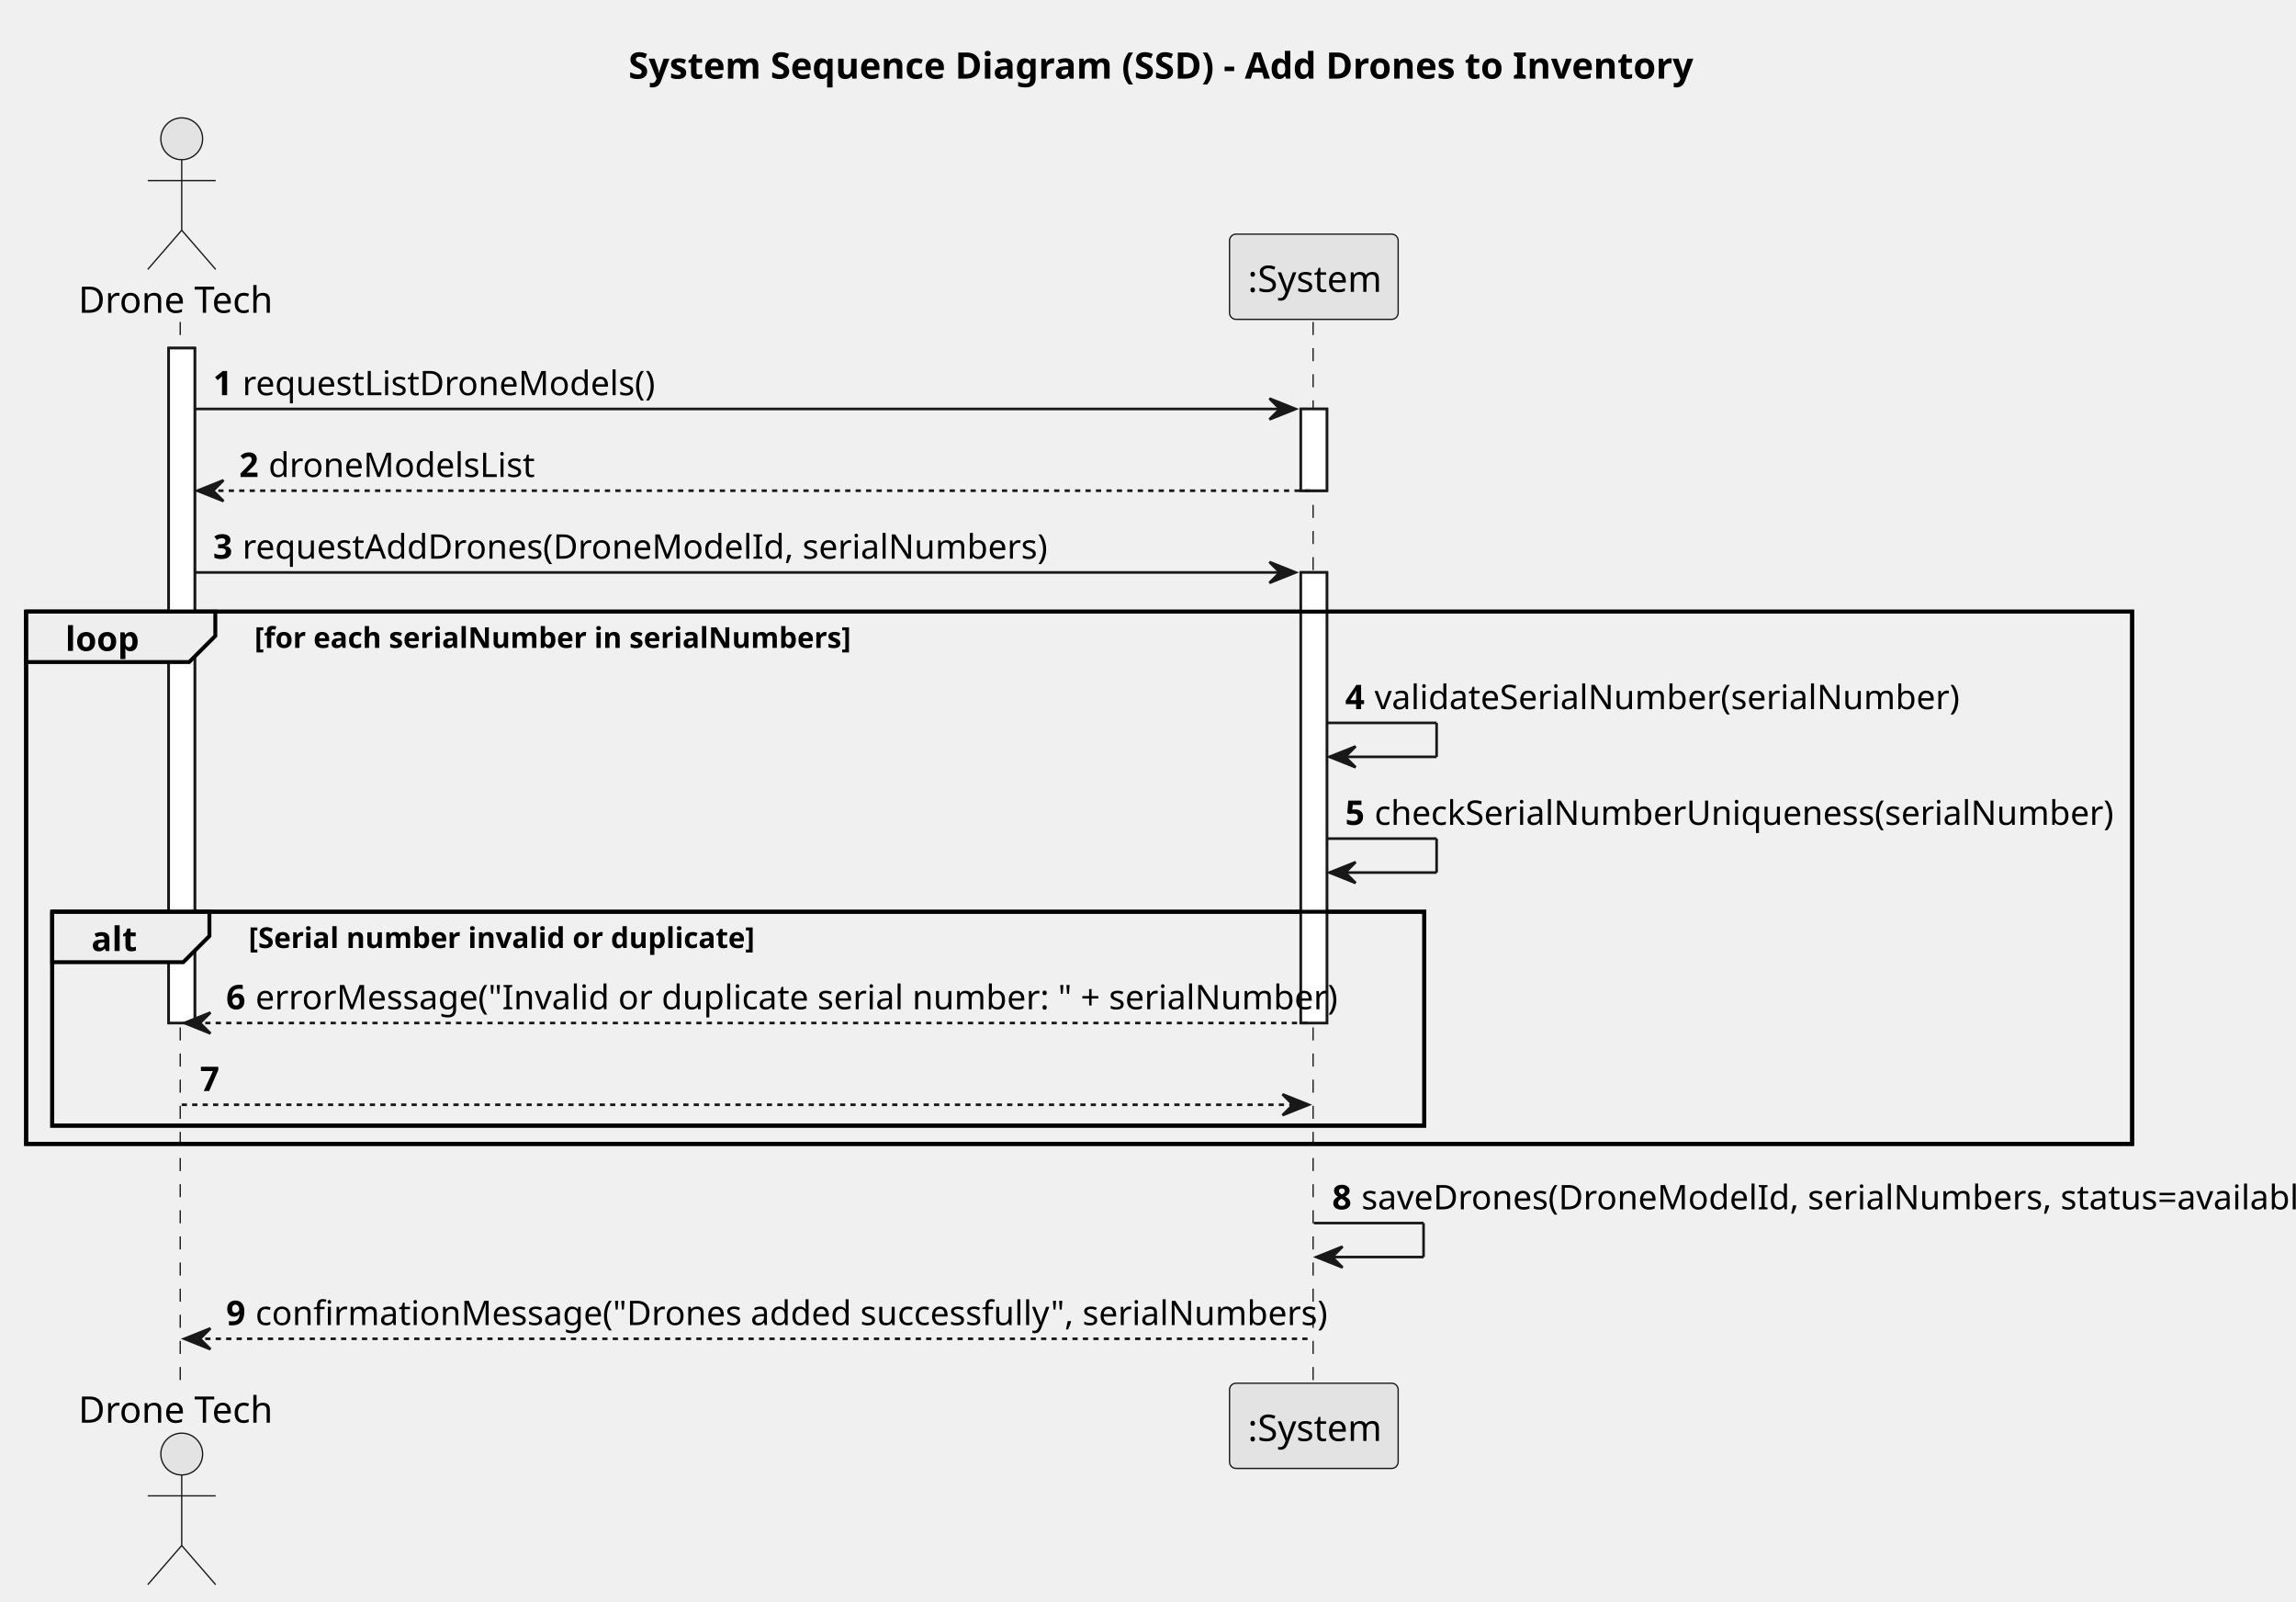
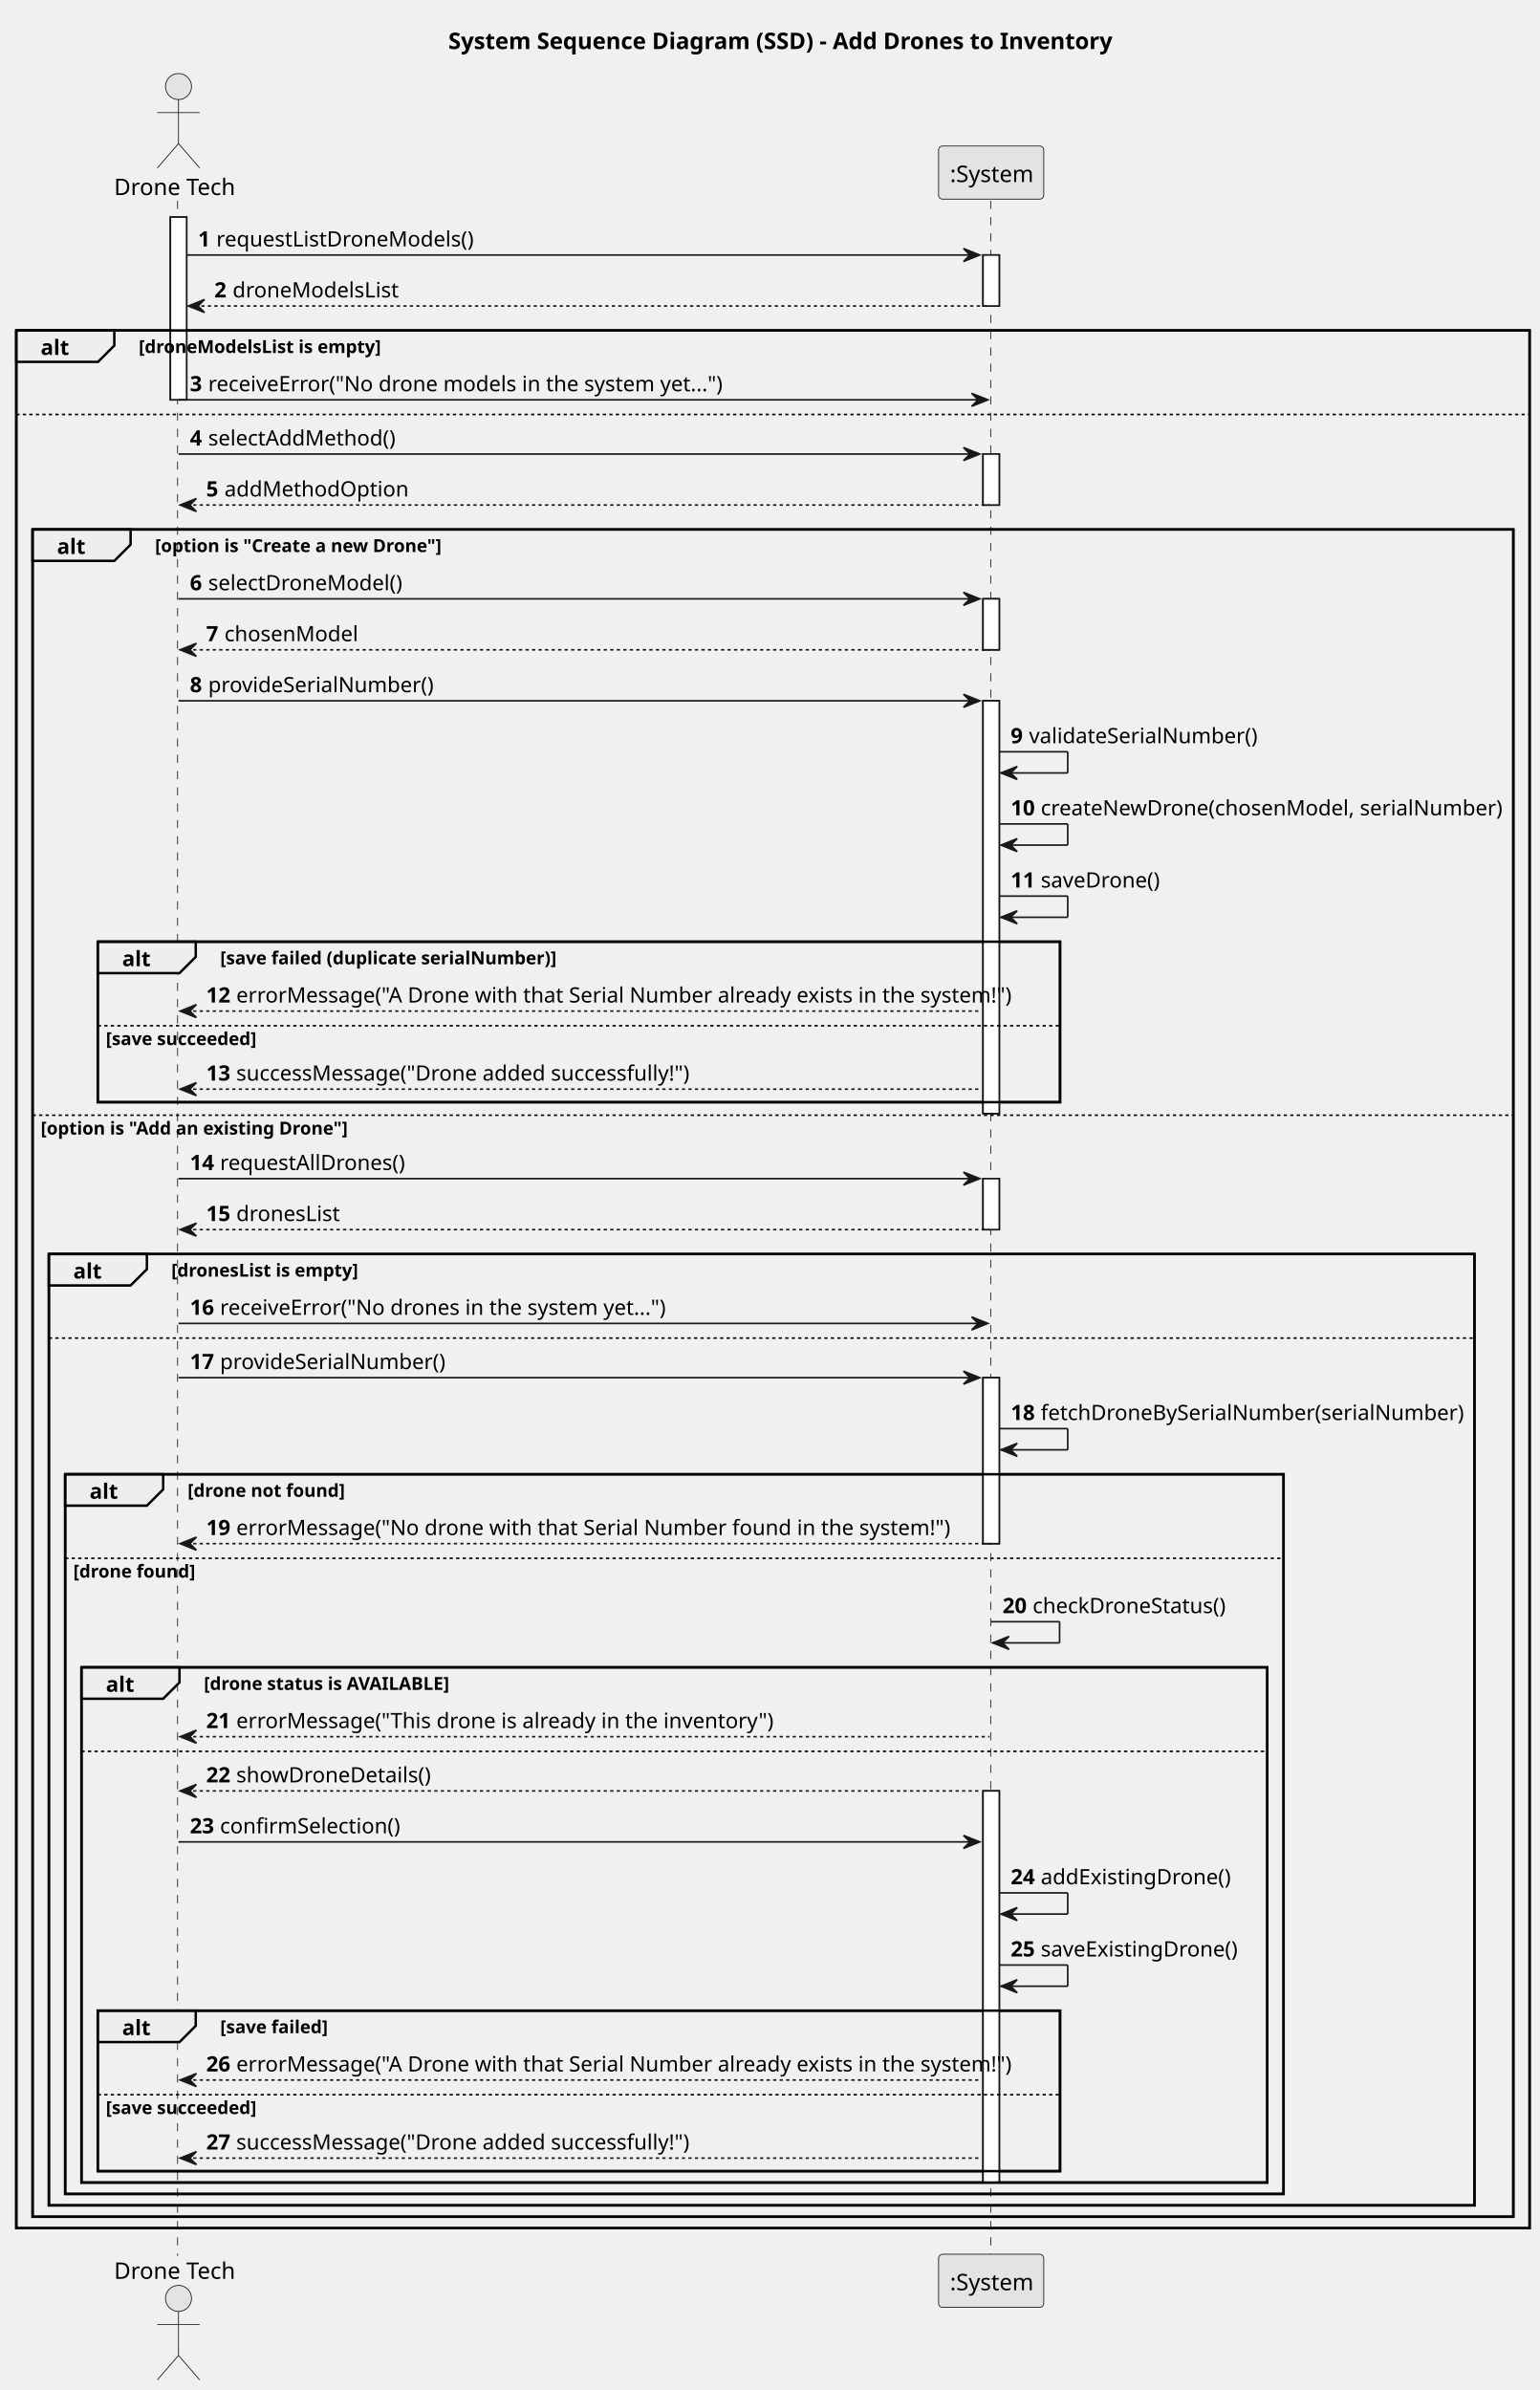
- <svg xmlns="http://www.w3.org/2000/svg" contentStyleType="text/css" height="613px" preserveAspectRatio="none" style="width:879px;height:613px;background:#FFFFFF;" version="1.1" viewBox="0 0 879 613" width="879px" zoomAndPan="magnify">
+ <svg xmlns="http://www.w3.org/2000/svg" contentStyleType="text/css" height="1467px" preserveAspectRatio="none" style="width:945px;height:1467px;background:#FFFFFF;" version="1.1" viewBox="0 0 945 1467" width="945px" zoomAndPan="magnify">
  <defs />
  <g>
-     <text fill="#000000" font-family="sans-serif" font-size="14" font-weight="bold" lengthAdjust="spacing" textLength="397.53" x="240.607" y="30.107">System Sequence Diagram (SSD) - Add Drones to Inventory</text>
-     <rect fill="#FFFFFF" height="258.328" style="stroke:#181818;stroke-width:1.0;" width="10" x="64.572" y="133.242" />
-     <rect fill="#FFFFFF" height="31.291" style="stroke:#181818;stroke-width:1.0;" width="10" x="497.993" y="156.533" />
-     <rect fill="#FFFFFF" height="172.455" style="stroke:#181818;stroke-width:1.0;" width="10" x="497.993" y="219.115" />
-     <rect fill="none" height="203.746" style="stroke:#000000;stroke-width:1.5;" width="806.272" x="10" y="234.115" />
-     <rect fill="none" height="81.873" style="stroke:#000000;stroke-width:1.5;" width="525.276" x="20" y="348.988" />
-     <line style="stroke:#181818;stroke-width:0.5;stroke-dasharray:5.0,5.0;" x1="69" x2="69" y1="123.242" y2="530.443" />
-     <line style="stroke:#181818;stroke-width:0.5;stroke-dasharray:5.0,5.0;" x1="502.71" x2="502.71" y1="123.242" y2="530.443" />
-     <text fill="#000000" font-family="sans-serif" font-size="14" lengthAdjust="spacing" textLength="73.144" x="30" y="119.728">Drone Tech</text>
-     <ellipse cx="69.572" cy="53.121" fill="#E3E3E3" rx="8" ry="8" style="stroke:#181818;stroke-width:0.5;" />
-     <path d="M69.572,61.121 L69.572,88.121 M56.572,69.121 L82.572,69.121 M69.572,88.121 L56.572,103.121 M69.572,88.121 L82.572,103.121 " fill="none" style="stroke:#181818;stroke-width:0.5;" />
-     <text fill="#000000" font-family="sans-serif" font-size="14" lengthAdjust="spacing" textLength="73.144" x="30" y="544.551">Drone Tech</text>
-     <ellipse cx="69.572" cy="556.564" fill="#E3E3E3" rx="8" ry="8" style="stroke:#181818;stroke-width:0.5;" />
-     <path d="M69.572,564.564 L69.572,591.564 M56.572,572.564 L82.572,572.564 M69.572,591.564 L56.572,606.564 M69.572,591.564 L82.572,606.564 " fill="none" style="stroke:#181818;stroke-width:0.5;" />
-     <rect fill="#E3E3E3" height="32.621" rx="2.5" ry="2.5" style="stroke:#181818;stroke-width:0.5;" width="64.565" x="470.71" y="89.621" />
-     <text fill="#000000" font-family="sans-serif" font-size="14" lengthAdjust="spacing" textLength="50.565" x="477.71" y="111.728">:System</text>
-     <rect fill="#E3E3E3" height="32.621" rx="2.5" ry="2.5" style="stroke:#181818;stroke-width:0.5;" width="64.565" x="470.71" y="529.443" />
-     <text fill="#000000" font-family="sans-serif" font-size="14" lengthAdjust="spacing" textLength="50.565" x="477.71" y="551.551">:System</text>
-     <rect fill="#FFFFFF" height="258.328" style="stroke:#181818;stroke-width:1.0;" width="10" x="64.572" y="133.242" />
-     <rect fill="#FFFFFF" height="31.291" style="stroke:#181818;stroke-width:1.0;" width="10" x="497.993" y="156.533" />
-     <rect fill="#FFFFFF" height="172.455" style="stroke:#181818;stroke-width:1.0;" width="10" x="497.993" y="219.115" />
-     <polygon fill="#181818" points="485.993,152.533,495.993,156.533,485.993,160.533,489.993,156.533" style="stroke:#181818;stroke-width:1.0;" />
-     <line style="stroke:#181818;stroke-width:1.0;" x1="74.572" x2="491.993" y1="156.533" y2="156.533" />
-     <text fill="#000000" font-family="sans-serif" font-size="13" font-weight="bold" lengthAdjust="spacing" textLength="7.23" x="81.572" y="151.27">1</text>
-     <text fill="#000000" font-family="sans-serif" font-size="13" lengthAdjust="spacing" textLength="149.564" x="92.802" y="151.27">requestListDroneModels()</text>
-     <polygon fill="#181818" points="85.572,183.824,75.572,187.824,85.572,191.824,81.572,187.824" style="stroke:#181818;stroke-width:1.0;" />
-     <line style="stroke:#181818;stroke-width:1.0;stroke-dasharray:2.0,2.0;" x1="79.572" x2="501.993" y1="187.824" y2="187.824" />
-     <text fill="#000000" font-family="sans-serif" font-size="13" font-weight="bold" lengthAdjust="spacing" textLength="7.23" x="91.572" y="182.561">2</text>
-     <text fill="#000000" font-family="sans-serif" font-size="13" lengthAdjust="spacing" textLength="95.386" x="102.802" y="182.561">droneModelsList</text>
-     <polygon fill="#181818" points="485.993,215.115,495.993,219.115,485.993,223.115,489.993,219.115" style="stroke:#181818;stroke-width:1.0;" />
-     <line style="stroke:#181818;stroke-width:1.0;" x1="74.572" x2="491.993" y1="219.115" y2="219.115" />
-     <text fill="#000000" font-family="sans-serif" font-size="13" font-weight="bold" lengthAdjust="spacing" textLength="7.23" x="81.572" y="213.852">3</text>
-     <text fill="#000000" font-family="sans-serif" font-size="13" lengthAdjust="spacing" textLength="289.739" x="92.802" y="213.852">requestAddDrones(DroneModelId, serialNumbers)</text>
-     <path d="M10,234.115 L82.435,234.115 L82.435,243.406 L72.435,253.406 L10,253.406 L10,234.115 " fill="#EEEEEE" style="stroke:#000000;stroke-width:1.5;" />
-     <rect fill="none" height="203.746" style="stroke:#000000;stroke-width:1.5;" width="806.272" x="10" y="234.115" />
-     <text fill="#000000" font-family="sans-serif" font-size="13" font-weight="bold" lengthAdjust="spacing" textLength="27.435" x="25" y="249.144">loop</text>
-     <text fill="#000000" font-family="sans-serif" font-size="11" font-weight="bold" lengthAdjust="spacing" textLength="215.794" x="97.435" y="247.985">[for each serialNumber in serialNumbers]</text>
-     <line style="stroke:#181818;stroke-width:1.0;" x1="507.993" x2="549.993" y1="276.697" y2="276.697" />
-     <line style="stroke:#181818;stroke-width:1.0;" x1="549.993" x2="549.993" y1="276.697" y2="289.697" />
-     <line style="stroke:#181818;stroke-width:1.0;" x1="508.993" x2="549.993" y1="289.697" y2="289.697" />
-     <polygon fill="#181818" points="518.993,285.697,508.993,289.697,518.993,293.697,514.993,289.697" style="stroke:#181818;stroke-width:1.0;" />
-     <text fill="#000000" font-family="sans-serif" font-size="13" font-weight="bold" lengthAdjust="spacing" textLength="7.23" x="514.993" y="271.435">4</text>
-     <text fill="#000000" font-family="sans-serif" font-size="13" lengthAdjust="spacing" textLength="210.241" x="526.223" y="271.435">validateSerialNumber(serialNumber)</text>
-     <line style="stroke:#181818;stroke-width:1.0;" x1="507.993" x2="549.993" y1="320.988" y2="320.988" />
-     <line style="stroke:#181818;stroke-width:1.0;" x1="549.993" x2="549.993" y1="320.988" y2="333.988" />
-     <line style="stroke:#181818;stroke-width:1.0;" x1="508.993" x2="549.993" y1="333.988" y2="333.988" />
-     <polygon fill="#181818" points="518.993,329.988,508.993,333.988,518.993,337.988,514.993,333.988" style="stroke:#181818;stroke-width:1.0;" />
-     <text fill="#000000" font-family="sans-serif" font-size="13" font-weight="bold" lengthAdjust="spacing" textLength="7.23" x="514.993" y="315.726">5</text>
-     <text fill="#000000" font-family="sans-serif" font-size="13" lengthAdjust="spacing" textLength="268.049" x="526.223" y="315.726">checkSerialNumberUniqueness(serialNumber)</text>
-     <path d="M20,348.988 L80.171,348.988 L80.171,358.279 L70.171,368.279 L20,368.279 L20,348.988 " fill="#EEEEEE" style="stroke:#000000;stroke-width:1.5;" />
-     <rect fill="none" height="81.873" style="stroke:#000000;stroke-width:1.5;" width="525.276" x="20" y="348.988" />
-     <text fill="#000000" font-family="sans-serif" font-size="13" font-weight="bold" lengthAdjust="spacing" textLength="15.171" x="35" y="364.017">alt</text>
-     <text fill="#000000" font-family="sans-serif" font-size="11" font-weight="bold" lengthAdjust="spacing" textLength="183.981" x="95.171" y="362.858">[Serial number invalid or duplicate]</text>
-     <polygon fill="#181818" points="80.572,387.57,70.572,391.57,80.572,395.57,76.572,391.57" style="stroke:#181818;stroke-width:1.0;" />
-     <line style="stroke:#181818;stroke-width:1.0;stroke-dasharray:2.0,2.0;" x1="74.572" x2="501.993" y1="391.57" y2="391.57" />
-     <text fill="#000000" font-family="sans-serif" font-size="13" font-weight="bold" lengthAdjust="spacing" textLength="7.23" x="86.572" y="386.308">6</text>
-     <text fill="#000000" font-family="sans-serif" font-size="13" lengthAdjust="spacing" textLength="388.191" x="97.802" y="386.308">errorMessage("Invalid or duplicate serial number: " + serialNumber)</text>
-     <polygon fill="#181818" points="490.993,418.861,500.993,422.861,490.993,426.861,494.993,422.861" style="stroke:#181818;stroke-width:1.0;" />
-     <line style="stroke:#181818;stroke-width:1.0;stroke-dasharray:2.0,2.0;" x1="69.572" x2="496.993" y1="422.861" y2="422.861" />
-     <text fill="#000000" font-family="sans-serif" font-size="13" font-weight="bold" lengthAdjust="spacing" textLength="7.23" x="76.572" y="417.599">7</text>
-     <text fill="#000000" font-family="sans-serif" font-size="13" lengthAdjust="spacing" textLength="3.612" x="87.802" y="417.599"> </text>
-     <line style="stroke:#181818;stroke-width:1.0;" x1="502.993" x2="544.993" y1="468.152" y2="468.152" />
-     <line style="stroke:#181818;stroke-width:1.0;" x1="544.993" x2="544.993" y1="468.152" y2="481.152" />
-     <line style="stroke:#181818;stroke-width:1.0;" x1="503.993" x2="544.993" y1="481.152" y2="481.152" />
-     <polygon fill="#181818" points="513.993,477.152,503.993,481.152,513.993,485.152,509.993,481.152" style="stroke:#181818;stroke-width:1.0;" />
-     <text fill="#000000" font-family="sans-serif" font-size="13" font-weight="bold" lengthAdjust="spacing" textLength="7.23" x="509.993" y="462.89">8</text>
-     <text fill="#000000" font-family="sans-serif" font-size="13" lengthAdjust="spacing" textLength="351.521" x="521.223" y="462.89">saveDrones(DroneModelId, serialNumbers, status=available)</text>
-     <polygon fill="#181818" points="80.572,508.443,70.572,512.443,80.572,516.443,76.572,512.443" style="stroke:#181818;stroke-width:1.0;" />
-     <line style="stroke:#181818;stroke-width:1.0;stroke-dasharray:2.0,2.0;" x1="74.572" x2="501.993" y1="512.443" y2="512.443" />
-     <text fill="#000000" font-family="sans-serif" font-size="13" font-weight="bold" lengthAdjust="spacing" textLength="7.23" x="86.572" y="507.181">9</text>
-     <text fill="#000000" font-family="sans-serif" font-size="13" lengthAdjust="spacing" textLength="387.829" x="97.802" y="507.181">confirmationMessage("Drones added successfully", serialNumbers)</text>
+     <text fill="#000000" font-family="sans-serif" font-size="14" font-weight="bold" lengthAdjust="spacing" textLength="397.53" x="275.206" y="30.107">System Sequence Diagram (SSD) - Add Drones to Inventory</text>
+     <rect fill="#FFFFFF" height="112.164" style="stroke:#181818;stroke-width:1.0;" width="10" x="104.572" y="133.242" />
+     <rect fill="#FFFFFF" height="31.291" style="stroke:#181818;stroke-width:1.0;" width="10" x="603.427" y="156.533" />
+     <rect fill="#FFFFFF" height="31.291" style="stroke:#181818;stroke-width:1.0;" width="10" x="603.427" y="278.697" />
+     <rect fill="#FFFFFF" height="31.291" style="stroke:#181818;stroke-width:1.0;" width="10" x="603.427" y="367.57" />
+     <rect fill="#FFFFFF" height="253.377" style="stroke:#181818;stroke-width:1.0;" width="10" x="603.427" y="430.152" />
+     <rect fill="#FFFFFF" height="31.291" style="stroke:#181818;stroke-width:1.0;" width="10" x="603.427" y="723.451" />
+     <rect fill="#FFFFFF" height="101.873" style="stroke:#181818;stroke-width:1.0;" width="10" x="603.427" y="845.615" />
+     <rect fill="#FFFFFF" height="240.377" style="stroke:#181818;stroke-width:1.0;" width="10" x="603.427" y="1099.283" />
+     <rect fill="none" height="1164.836" style="stroke:#000000;stroke-width:1.5;" width="928.942" x="10" y="202.824" />
+     <rect fill="none" height="1035.672" style="stroke:#000000;stroke-width:1.5;" width="908.942" x="20" y="324.988" />
+     <rect fill="none" height="98.504" style="stroke:#000000;stroke-width:1.5;" width="590.71" x="60" y="578.025" />
+     <rect fill="none" height="583.918" style="stroke:#000000;stroke-width:1.5;" width="875.081" x="30" y="769.742" />
+     <rect fill="none" height="441.754" style="stroke:#000000;stroke-width:1.5;" width="747.931" x="40" y="904.906" />
+     <rect fill="none" height="316.25" style="stroke:#000000;stroke-width:1.5;" width="727.931" x="50" y="1023.41" />
+     <rect fill="none" height="98.504" style="stroke:#000000;stroke-width:1.5;" width="590.71" x="60" y="1234.156" />
+     <line style="stroke:#181818;stroke-width:0.5;stroke-dasharray:5.0,5.0;" x1="109" x2="109" y1="123.242" y2="1384.66" />
+     <line style="stroke:#181818;stroke-width:0.5;stroke-dasharray:5.0,5.0;" x1="608.144" x2="608.144" y1="123.242" y2="1384.66" />
+     <text fill="#000000" font-family="sans-serif" font-size="14" lengthAdjust="spacing" textLength="73.144" x="70" y="119.728">Drone Tech</text>
+     <ellipse cx="109.572" cy="53.121" fill="#E3E3E3" rx="8" ry="8" style="stroke:#181818;stroke-width:0.5;" />
+     <path d="M109.572,61.121 L109.572,88.121 M96.572,69.121 L122.572,69.121 M109.572,88.121 L96.572,103.121 M109.572,88.121 L122.572,103.121 " fill="none" style="stroke:#181818;stroke-width:0.5;" />
+     <text fill="#000000" font-family="sans-serif" font-size="14" lengthAdjust="spacing" textLength="73.144" x="70" y="1398.768">Drone Tech</text>
+     <ellipse cx="109.572" cy="1410.781" fill="#E3E3E3" rx="8" ry="8" style="stroke:#181818;stroke-width:0.5;" />
+     <path d="M109.572,1418.781 L109.572,1445.781 M96.572,1426.781 L122.572,1426.781 M109.572,1445.781 L96.572,1460.781 M109.572,1445.781 L122.572,1460.781 " fill="none" style="stroke:#181818;stroke-width:0.5;" />
+     <rect fill="#E3E3E3" height="32.621" rx="2.5" ry="2.5" style="stroke:#181818;stroke-width:0.5;" width="64.565" x="576.144" y="89.621" />
+     <text fill="#000000" font-family="sans-serif" font-size="14" lengthAdjust="spacing" textLength="50.565" x="583.144" y="111.728">:System</text>
+     <rect fill="#E3E3E3" height="32.621" rx="2.5" ry="2.5" style="stroke:#181818;stroke-width:0.5;" width="64.565" x="576.144" y="1383.66" />
+     <text fill="#000000" font-family="sans-serif" font-size="14" lengthAdjust="spacing" textLength="50.565" x="583.144" y="1405.768">:System</text>
+     <rect fill="#FFFFFF" height="112.164" style="stroke:#181818;stroke-width:1.0;" width="10" x="104.572" y="133.242" />
+     <rect fill="#FFFFFF" height="31.291" style="stroke:#181818;stroke-width:1.0;" width="10" x="603.427" y="156.533" />
+     <rect fill="#FFFFFF" height="31.291" style="stroke:#181818;stroke-width:1.0;" width="10" x="603.427" y="278.697" />
+     <rect fill="#FFFFFF" height="31.291" style="stroke:#181818;stroke-width:1.0;" width="10" x="603.427" y="367.57" />
+     <rect fill="#FFFFFF" height="253.377" style="stroke:#181818;stroke-width:1.0;" width="10" x="603.427" y="430.152" />
+     <rect fill="#FFFFFF" height="31.291" style="stroke:#181818;stroke-width:1.0;" width="10" x="603.427" y="723.451" />
+     <rect fill="#FFFFFF" height="101.873" style="stroke:#181818;stroke-width:1.0;" width="10" x="603.427" y="845.615" />
+     <rect fill="#FFFFFF" height="240.377" style="stroke:#181818;stroke-width:1.0;" width="10" x="603.427" y="1099.283" />
+     <polygon fill="#181818" points="591.427,152.533,601.427,156.533,591.427,160.533,595.427,156.533" style="stroke:#181818;stroke-width:1.0;" />
+     <line style="stroke:#181818;stroke-width:1.0;" x1="114.572" x2="597.427" y1="156.533" y2="156.533" />
+     <text fill="#000000" font-family="sans-serif" font-size="13" font-weight="bold" lengthAdjust="spacing" textLength="7.23" x="121.572" y="151.27">1</text>
+     <text fill="#000000" font-family="sans-serif" font-size="13" lengthAdjust="spacing" textLength="149.564" x="132.802" y="151.27">requestListDroneModels()</text>
+     <polygon fill="#181818" points="125.572,183.824,115.572,187.824,125.572,191.824,121.572,187.824" style="stroke:#181818;stroke-width:1.0;" />
+     <line style="stroke:#181818;stroke-width:1.0;stroke-dasharray:2.0,2.0;" x1="119.572" x2="607.427" y1="187.824" y2="187.824" />
+     <text fill="#000000" font-family="sans-serif" font-size="13" font-weight="bold" lengthAdjust="spacing" textLength="7.23" x="131.572" y="182.561">2</text>
+     <text fill="#000000" font-family="sans-serif" font-size="13" lengthAdjust="spacing" textLength="95.386" x="142.802" y="182.561">droneModelsList</text>
+     <path d="M10,202.824 L70.171,202.824 L70.171,212.115 L60.171,222.115 L10,222.115 L10,202.824 " fill="#EEEEEE" style="stroke:#000000;stroke-width:1.5;" />
+     <rect fill="none" height="1164.836" style="stroke:#000000;stroke-width:1.5;" width="928.942" x="10" y="202.824" />
+     <text fill="#000000" font-family="sans-serif" font-size="13" font-weight="bold" lengthAdjust="spacing" textLength="15.171" x="25" y="217.852">alt</text>
+     <text fill="#000000" font-family="sans-serif" font-size="11" font-weight="bold" lengthAdjust="spacing" textLength="143.016" x="85.171" y="216.694">[droneModelsList is empty]</text>
+     <polygon fill="#181818" points="596.427,241.406,606.427,245.406,596.427,249.406,600.427,245.406" style="stroke:#181818;stroke-width:1.0;" />
+     <line style="stroke:#181818;stroke-width:1.0;" x1="109.572" x2="602.427" y1="245.406" y2="245.406" />
+     <text fill="#000000" font-family="sans-serif" font-size="13" font-weight="bold" lengthAdjust="spacing" textLength="7.23" x="116.572" y="240.144">3</text>
+     <text fill="#000000" font-family="sans-serif" font-size="13" lengthAdjust="spacing" textLength="299.666" x="127.802" y="240.144">receiveError("No drone models in the system yet...")</text>
+     <line style="stroke:#000000;stroke-width:1.0;stroke-dasharray:2.0,2.0;" x1="10" x2="938.942" y1="254.406" y2="254.406" />
+     <polygon fill="#181818" points="591.427,274.697,601.427,278.697,591.427,282.697,595.427,278.697" style="stroke:#181818;stroke-width:1.0;" />
+     <line style="stroke:#181818;stroke-width:1.0;" x1="109.572" x2="597.427" y1="278.697" y2="278.697" />
+     <text fill="#000000" font-family="sans-serif" font-size="13" font-weight="bold" lengthAdjust="spacing" textLength="7.23" x="116.572" y="273.435">4</text>
+     <text fill="#000000" font-family="sans-serif" font-size="13" lengthAdjust="spacing" textLength="109.11" x="127.802" y="273.435">selectAddMethod()</text>
+     <polygon fill="#181818" points="120.572,305.988,110.572,309.988,120.572,313.988,116.572,309.988" style="stroke:#181818;stroke-width:1.0;" />
+     <line style="stroke:#181818;stroke-width:1.0;stroke-dasharray:2.0,2.0;" x1="114.572" x2="607.427" y1="309.988" y2="309.988" />
+     <text fill="#000000" font-family="sans-serif" font-size="13" font-weight="bold" lengthAdjust="spacing" textLength="7.23" x="126.572" y="304.726">5</text>
+     <text fill="#000000" font-family="sans-serif" font-size="13" lengthAdjust="spacing" textLength="103.353" x="137.802" y="304.726">addMethodOption</text>
+     <path d="M20,324.988 L80.171,324.988 L80.171,334.279 L70.171,344.279 L20,344.279 L20,324.988 " fill="#EEEEEE" style="stroke:#000000;stroke-width:1.5;" />
+     <rect fill="none" height="1035.672" style="stroke:#000000;stroke-width:1.5;" width="908.942" x="20" y="324.988" />
+     <text fill="#000000" font-family="sans-serif" font-size="13" font-weight="bold" lengthAdjust="spacing" textLength="15.171" x="35" y="340.017">alt</text>
+     <text fill="#000000" font-family="sans-serif" font-size="11" font-weight="bold" lengthAdjust="spacing" textLength="169.34" x="95.171" y="338.858">[option is "Create a new Drone"]</text>
+     <polygon fill="#181818" points="591.427,363.57,601.427,367.57,591.427,371.57,595.427,367.57" style="stroke:#181818;stroke-width:1.0;" />
+     <line style="stroke:#181818;stroke-width:1.0;" x1="109.572" x2="597.427" y1="367.57" y2="367.57" />
+     <text fill="#000000" font-family="sans-serif" font-size="13" font-weight="bold" lengthAdjust="spacing" textLength="7.23" x="116.572" y="362.308">6</text>
+     <text fill="#000000" font-family="sans-serif" font-size="13" lengthAdjust="spacing" textLength="113.433" x="127.802" y="362.308">selectDroneModel()</text>
+     <polygon fill="#181818" points="120.572,394.861,110.572,398.861,120.572,402.861,116.572,398.861" style="stroke:#181818;stroke-width:1.0;" />
+     <line style="stroke:#181818;stroke-width:1.0;stroke-dasharray:2.0,2.0;" x1="114.572" x2="607.427" y1="398.861" y2="398.861" />
+     <text fill="#000000" font-family="sans-serif" font-size="13" font-weight="bold" lengthAdjust="spacing" textLength="7.23" x="126.572" y="393.599">7</text>
+     <text fill="#000000" font-family="sans-serif" font-size="13" lengthAdjust="spacing" textLength="77.327" x="137.802" y="393.599">chosenModel</text>
+     <polygon fill="#181818" points="591.427,426.152,601.427,430.152,591.427,434.152,595.427,430.152" style="stroke:#181818;stroke-width:1.0;" />
+     <line style="stroke:#181818;stroke-width:1.0;" x1="109.572" x2="597.427" y1="430.152" y2="430.152" />
+     <text fill="#000000" font-family="sans-serif" font-size="13" font-weight="bold" lengthAdjust="spacing" textLength="7.23" x="116.572" y="424.89">8</text>
+     <text fill="#000000" font-family="sans-serif" font-size="13" lengthAdjust="spacing" textLength="130.768" x="127.802" y="424.89">provideSerialNumber()</text>
+     <line style="stroke:#181818;stroke-width:1.0;" x1="613.427" x2="655.427" y1="461.443" y2="461.443" />
+     <line style="stroke:#181818;stroke-width:1.0;" x1="655.427" x2="655.427" y1="461.443" y2="474.443" />
+     <line style="stroke:#181818;stroke-width:1.0;" x1="614.427" x2="655.427" y1="474.443" y2="474.443" />
+     <polygon fill="#181818" points="624.427,470.443,614.427,474.443,624.427,478.443,620.427,474.443" style="stroke:#181818;stroke-width:1.0;" />
+     <text fill="#000000" font-family="sans-serif" font-size="13" font-weight="bold" lengthAdjust="spacing" textLength="7.23" x="620.427" y="456.181">9</text>
+     <text fill="#000000" font-family="sans-serif" font-size="13" lengthAdjust="spacing" textLength="132.939" x="631.657" y="456.181">validateSerialNumber()</text>
+     <line style="stroke:#181818;stroke-width:1.0;" x1="613.427" x2="655.427" y1="505.734" y2="505.734" />
+     <line style="stroke:#181818;stroke-width:1.0;" x1="655.427" x2="655.427" y1="505.734" y2="518.734" />
+     <line style="stroke:#181818;stroke-width:1.0;" x1="614.427" x2="655.427" y1="518.734" y2="518.734" />
+     <polygon fill="#181818" points="624.427,514.734,614.427,518.734,624.427,522.734,620.427,518.734" style="stroke:#181818;stroke-width:1.0;" />
+     <text fill="#000000" font-family="sans-serif" font-size="13" font-weight="bold" lengthAdjust="spacing" textLength="14.46" x="620.427" y="500.472">10</text>
+     <text fill="#000000" font-family="sans-serif" font-size="13" lengthAdjust="spacing" textLength="268.055" x="638.887" y="500.472">createNewDrone(chosenModel, serialNumber)</text>
+     <line style="stroke:#181818;stroke-width:1.0;" x1="613.427" x2="655.427" y1="550.025" y2="550.025" />
+     <line style="stroke:#181818;stroke-width:1.0;" x1="655.427" x2="655.427" y1="550.025" y2="563.025" />
+     <line style="stroke:#181818;stroke-width:1.0;" x1="614.427" x2="655.427" y1="563.025" y2="563.025" />
+     <polygon fill="#181818" points="624.427,559.025,614.427,563.025,624.427,567.025,620.427,563.025" style="stroke:#181818;stroke-width:1.0;" />
+     <text fill="#000000" font-family="sans-serif" font-size="13" font-weight="bold" lengthAdjust="spacing" textLength="14.46" x="620.427" y="544.763">11</text>
+     <text fill="#000000" font-family="sans-serif" font-size="13" lengthAdjust="spacing" textLength="71.525" x="638.887" y="544.763">saveDrone()</text>
+     <path d="M60,578.025 L120.171,578.025 L120.171,587.316 L110.171,597.316 L60,597.316 L60,578.025 " fill="#EEEEEE" style="stroke:#000000;stroke-width:1.5;" />
+     <rect fill="none" height="98.504" style="stroke:#000000;stroke-width:1.5;" width="590.71" x="60" y="578.025" />
+     <text fill="#000000" font-family="sans-serif" font-size="13" font-weight="bold" lengthAdjust="spacing" textLength="15.171" x="75" y="593.054">alt</text>
+     <text fill="#000000" font-family="sans-serif" font-size="11" font-weight="bold" lengthAdjust="spacing" textLength="195.615" x="135.171" y="591.895">[save failed (duplicate serialNumber)]</text>
+     <polygon fill="#181818" points="120.572,616.607,110.572,620.607,120.572,624.607,116.572,620.607" style="stroke:#181818;stroke-width:1.0;" />
+     <line style="stroke:#181818;stroke-width:1.0;stroke-dasharray:2.0,2.0;" x1="114.572" x2="602.427" y1="620.607" y2="620.607" />
+     <text fill="#000000" font-family="sans-serif" font-size="13" font-weight="bold" lengthAdjust="spacing" textLength="14.46" x="126.572" y="615.345">12</text>
+     <text fill="#000000" font-family="sans-serif" font-size="13" lengthAdjust="spacing" textLength="451.394" x="145.032" y="615.345">errorMessage("A Drone with that Serial Number already exists in the system!")</text>
+     <line style="stroke:#000000;stroke-width:1.0;stroke-dasharray:2.0,2.0;" x1="60" x2="650.71" y1="629.607" y2="629.607" />
+     <text fill="#000000" font-family="sans-serif" font-size="11" font-weight="bold" lengthAdjust="spacing" textLength="91.717" x="65" y="641.477">[save succeeded]</text>
+     <polygon fill="#181818" points="120.572,664.529,110.572,668.529,120.572,672.529,116.572,668.529" style="stroke:#181818;stroke-width:1.0;" />
+     <line style="stroke:#181818;stroke-width:1.0;stroke-dasharray:2.0,2.0;" x1="114.572" x2="602.427" y1="668.529" y2="668.529" />
+     <text fill="#000000" font-family="sans-serif" font-size="13" font-weight="bold" lengthAdjust="spacing" textLength="14.46" x="126.572" y="663.267">13</text>
+     <text fill="#000000" font-family="sans-serif" font-size="13" lengthAdjust="spacing" textLength="270.067" x="145.032" y="663.267">successMessage("Drone added successfully!")</text>
+     <line style="stroke:#000000;stroke-width:1.0;stroke-dasharray:2.0,2.0;" x1="20" x2="928.942" y1="684.529" y2="684.529" />
+     <text fill="#000000" font-family="sans-serif" font-size="11" font-weight="bold" lengthAdjust="spacing" textLength="183.375" x="25" y="696.399">[option is "Add an existing Drone"]</text>
+     <polygon fill="#181818" points="591.427,719.451,601.427,723.451,591.427,727.451,595.427,723.451" style="stroke:#181818;stroke-width:1.0;" />
+     <line style="stroke:#181818;stroke-width:1.0;" x1="109.572" x2="597.427" y1="723.451" y2="723.451" />
+     <text fill="#000000" font-family="sans-serif" font-size="13" font-weight="bold" lengthAdjust="spacing" textLength="14.46" x="116.572" y="718.188">14</text>
+     <text fill="#000000" font-family="sans-serif" font-size="13" lengthAdjust="spacing" textLength="108.374" x="135.032" y="718.188">requestAllDrones()</text>
+     <polygon fill="#181818" points="120.572,750.742,110.572,754.742,120.572,758.742,116.572,754.742" style="stroke:#181818;stroke-width:1.0;" />
+     <line style="stroke:#181818;stroke-width:1.0;stroke-dasharray:2.0,2.0;" x1="114.572" x2="607.427" y1="754.742" y2="754.742" />
+     <text fill="#000000" font-family="sans-serif" font-size="13" font-weight="bold" lengthAdjust="spacing" textLength="14.46" x="126.572" y="749.48">15</text>
+     <text fill="#000000" font-family="sans-serif" font-size="13" lengthAdjust="spacing" textLength="59.979" x="145.032" y="749.48">dronesList</text>
+     <path d="M30,769.742 L90.171,769.742 L90.171,779.033 L80.171,789.033 L30,789.033 L30,769.742 " fill="#EEEEEE" style="stroke:#000000;stroke-width:1.5;" />
+     <rect fill="none" height="583.918" style="stroke:#000000;stroke-width:1.5;" width="875.081" x="30" y="769.742" />
+     <text fill="#000000" font-family="sans-serif" font-size="13" font-weight="bold" lengthAdjust="spacing" textLength="15.171" x="45" y="784.77">alt</text>
+     <text fill="#000000" font-family="sans-serif" font-size="11" font-weight="bold" lengthAdjust="spacing" textLength="111.241" x="105.171" y="783.612">[dronesList is empty]</text>
+     <polygon fill="#181818" points="596.427,808.324,606.427,812.324,596.427,816.324,600.427,812.324" style="stroke:#181818;stroke-width:1.0;" />
+     <line style="stroke:#181818;stroke-width:1.0;" x1="109.572" x2="602.427" y1="812.324" y2="812.324" />
+     <text fill="#000000" font-family="sans-serif" font-size="13" font-weight="bold" lengthAdjust="spacing" textLength="14.46" x="116.572" y="807.062">16</text>
+     <text fill="#000000" font-family="sans-serif" font-size="13" lengthAdjust="spacing" textLength="260.647" x="135.032" y="807.062">receiveError("No drones in the system yet...")</text>
+     <line style="stroke:#000000;stroke-width:1.0;stroke-dasharray:2.0,2.0;" x1="30" x2="905.081" y1="821.324" y2="821.324" />
+     <polygon fill="#181818" points="591.427,841.615,601.427,845.615,591.427,849.615,595.427,845.615" style="stroke:#181818;stroke-width:1.0;" />
+     <line style="stroke:#181818;stroke-width:1.0;" x1="109.572" x2="597.427" y1="845.615" y2="845.615" />
+     <text fill="#000000" font-family="sans-serif" font-size="13" font-weight="bold" lengthAdjust="spacing" textLength="14.46" x="116.572" y="840.352">17</text>
+     <text fill="#000000" font-family="sans-serif" font-size="13" lengthAdjust="spacing" textLength="130.768" x="135.032" y="840.352">provideSerialNumber()</text>
+     <line style="stroke:#181818;stroke-width:1.0;" x1="613.427" x2="655.427" y1="876.906" y2="876.906" />
+     <line style="stroke:#181818;stroke-width:1.0;" x1="655.427" x2="655.427" y1="876.906" y2="889.906" />
+     <line style="stroke:#181818;stroke-width:1.0;" x1="614.427" x2="655.427" y1="889.906" y2="889.906" />
+     <polygon fill="#181818" points="624.427,885.906,614.427,889.906,624.427,893.906,620.427,889.906" style="stroke:#181818;stroke-width:1.0;" />
+     <text fill="#000000" font-family="sans-serif" font-size="13" font-weight="bold" lengthAdjust="spacing" textLength="14.46" x="620.427" y="871.644">18</text>
+     <text fill="#000000" font-family="sans-serif" font-size="13" lengthAdjust="spacing" textLength="244.194" x="638.887" y="871.644">fetchDroneBySerialNumber(serialNumber)</text>
+     <path d="M40,904.906 L100.171,904.906 L100.171,914.197 L90.171,924.197 L40,924.197 L40,904.906 " fill="#EEEEEE" style="stroke:#000000;stroke-width:1.5;" />
+     <rect fill="none" height="441.754" style="stroke:#000000;stroke-width:1.5;" width="747.931" x="40" y="904.906" />
+     <text fill="#000000" font-family="sans-serif" font-size="13" font-weight="bold" lengthAdjust="spacing" textLength="15.171" x="55" y="919.935">alt</text>
+     <text fill="#000000" font-family="sans-serif" font-size="11" font-weight="bold" lengthAdjust="spacing" textLength="91.636" x="115.171" y="918.776">[drone not found]</text>
+     <polygon fill="#181818" points="120.572,943.488,110.572,947.488,120.572,951.488,116.572,947.488" style="stroke:#181818;stroke-width:1.0;" />
+     <line style="stroke:#181818;stroke-width:1.0;stroke-dasharray:2.0,2.0;" x1="114.572" x2="607.427" y1="947.488" y2="947.488" />
+     <text fill="#000000" font-family="sans-serif" font-size="13" font-weight="bold" lengthAdjust="spacing" textLength="14.46" x="126.572" y="942.226">19</text>
+     <text fill="#000000" font-family="sans-serif" font-size="13" lengthAdjust="spacing" textLength="410.236" x="145.032" y="942.226">errorMessage("No drone with that Serial Number found in the system!")</text>
+     <line style="stroke:#000000;stroke-width:1.0;stroke-dasharray:2.0,2.0;" x1="40" x2="787.931" y1="956.488" y2="956.488" />
+     <text fill="#000000" font-family="sans-serif" font-size="11" font-weight="bold" lengthAdjust="spacing" textLength="71.478" x="45" y="968.358">[drone found]</text>
+     <line style="stroke:#181818;stroke-width:1.0;" x1="608.427" x2="650.427" y1="995.41" y2="995.41" />
+     <line style="stroke:#181818;stroke-width:1.0;" x1="650.427" x2="650.427" y1="995.41" y2="1008.41" />
+     <line style="stroke:#181818;stroke-width:1.0;" x1="609.427" x2="650.427" y1="1008.41" y2="1008.41" />
+     <polygon fill="#181818" points="619.427,1004.41,609.427,1008.41,619.427,1012.41,615.427,1008.41" style="stroke:#181818;stroke-width:1.0;" />
+     <text fill="#000000" font-family="sans-serif" font-size="13" font-weight="bold" lengthAdjust="spacing" textLength="14.46" x="615.427" y="990.148">20</text>
+     <text fill="#000000" font-family="sans-serif" font-size="13" lengthAdjust="spacing" textLength="114.88" x="633.887" y="990.148">checkDroneStatus()</text>
+     <path d="M50,1023.41 L110.171,1023.41 L110.171,1032.701 L100.171,1042.701 L50,1042.701 L50,1023.41 " fill="#EEEEEE" style="stroke:#000000;stroke-width:1.5;" />
+     <rect fill="none" height="316.25" style="stroke:#000000;stroke-width:1.5;" width="727.931" x="50" y="1023.41" />
+     <text fill="#000000" font-family="sans-serif" font-size="13" font-weight="bold" lengthAdjust="spacing" textLength="15.171" x="65" y="1038.438">alt</text>
+     <text fill="#000000" font-family="sans-serif" font-size="11" font-weight="bold" lengthAdjust="spacing" textLength="151.567" x="125.171" y="1037.28">[drone status is AVAILABLE]</text>
+     <polygon fill="#181818" points="120.572,1061.992,110.572,1065.992,120.572,1069.992,116.572,1065.992" style="stroke:#181818;stroke-width:1.0;" />
+     <line style="stroke:#181818;stroke-width:1.0;stroke-dasharray:2.0,2.0;" x1="114.572" x2="607.427" y1="1065.992" y2="1065.992" />
+     <text fill="#000000" font-family="sans-serif" font-size="13" font-weight="bold" lengthAdjust="spacing" textLength="14.46" x="126.572" y="1060.729">21</text>
+     <text fill="#000000" font-family="sans-serif" font-size="13" lengthAdjust="spacing" textLength="310.527" x="145.032" y="1060.729">errorMessage("This drone is already in the inventory")</text>
+     <line style="stroke:#000000;stroke-width:1.0;stroke-dasharray:2.0,2.0;" x1="50" x2="777.931" y1="1074.992" y2="1074.992" />
+     <polygon fill="#181818" points="120.572,1095.283,110.572,1099.283,120.572,1103.283,116.572,1099.283" style="stroke:#181818;stroke-width:1.0;" />
+     <line style="stroke:#181818;stroke-width:1.0;stroke-dasharray:2.0,2.0;" x1="114.572" x2="602.427" y1="1099.283" y2="1099.283" />
+     <text fill="#000000" font-family="sans-serif" font-size="13" font-weight="bold" lengthAdjust="spacing" textLength="14.46" x="126.572" y="1094.021">22</text>
+     <text fill="#000000" font-family="sans-serif" font-size="13" lengthAdjust="spacing" textLength="114.15" x="145.032" y="1094.021">showDroneDetails()</text>
+     <polygon fill="#181818" points="591.427,1126.574,601.427,1130.574,591.427,1134.574,595.427,1130.574" style="stroke:#181818;stroke-width:1.0;" />
+     <line style="stroke:#181818;stroke-width:1.0;" x1="109.572" x2="597.427" y1="1130.574" y2="1130.574" />
+     <text fill="#000000" font-family="sans-serif" font-size="13" font-weight="bold" lengthAdjust="spacing" textLength="14.46" x="116.572" y="1125.312">23</text>
+     <text fill="#000000" font-family="sans-serif" font-size="13" lengthAdjust="spacing" textLength="104.755" x="135.032" y="1125.312">confirmSelection()</text>
+     <line style="stroke:#181818;stroke-width:1.0;" x1="613.427" x2="655.427" y1="1161.865" y2="1161.865" />
+     <line style="stroke:#181818;stroke-width:1.0;" x1="655.427" x2="655.427" y1="1161.865" y2="1174.865" />
+     <line style="stroke:#181818;stroke-width:1.0;" x1="614.427" x2="655.427" y1="1174.865" y2="1174.865" />
+     <polygon fill="#181818" points="624.427,1170.865,614.427,1174.865,624.427,1178.865,620.427,1174.865" style="stroke:#181818;stroke-width:1.0;" />
+     <text fill="#000000" font-family="sans-serif" font-size="13" font-weight="bold" lengthAdjust="spacing" textLength="14.46" x="620.427" y="1156.602">24</text>
+     <text fill="#000000" font-family="sans-serif" font-size="13" lengthAdjust="spacing" textLength="111.274" x="638.887" y="1156.602">addExistingDrone()</text>
+     <line style="stroke:#181818;stroke-width:1.0;" x1="613.427" x2="655.427" y1="1206.156" y2="1206.156" />
+     <line style="stroke:#181818;stroke-width:1.0;" x1="655.427" x2="655.427" y1="1206.156" y2="1219.156" />
+     <line style="stroke:#181818;stroke-width:1.0;" x1="614.427" x2="655.427" y1="1219.156" y2="1219.156" />
+     <polygon fill="#181818" points="624.427,1215.156,614.427,1219.156,624.427,1223.156,620.427,1219.156" style="stroke:#181818;stroke-width:1.0;" />
+     <text fill="#000000" font-family="sans-serif" font-size="13" font-weight="bold" lengthAdjust="spacing" textLength="14.46" x="620.427" y="1200.894">25</text>
+     <text fill="#000000" font-family="sans-serif" font-size="13" lengthAdjust="spacing" textLength="117.044" x="638.887" y="1200.894">saveExistingDrone()</text>
+     <path d="M60,1234.156 L120.171,1234.156 L120.171,1243.447 L110.171,1253.447 L60,1253.447 L60,1234.156 " fill="#EEEEEE" style="stroke:#000000;stroke-width:1.5;" />
+     <rect fill="none" height="98.504" style="stroke:#000000;stroke-width:1.5;" width="590.71" x="60" y="1234.156" />
+     <text fill="#000000" font-family="sans-serif" font-size="13" font-weight="bold" lengthAdjust="spacing" textLength="15.171" x="75" y="1249.185">alt</text>
+     <text fill="#000000" font-family="sans-serif" font-size="11" font-weight="bold" lengthAdjust="spacing" textLength="63.583" x="135.171" y="1248.026">[save failed]</text>
+     <polygon fill="#181818" points="120.572,1272.738,110.572,1276.738,120.572,1280.738,116.572,1276.738" style="stroke:#181818;stroke-width:1.0;" />
+     <line style="stroke:#181818;stroke-width:1.0;stroke-dasharray:2.0,2.0;" x1="114.572" x2="602.427" y1="1276.738" y2="1276.738" />
+     <text fill="#000000" font-family="sans-serif" font-size="13" font-weight="bold" lengthAdjust="spacing" textLength="14.46" x="126.572" y="1271.476">26</text>
+     <text fill="#000000" font-family="sans-serif" font-size="13" lengthAdjust="spacing" textLength="451.394" x="145.032" y="1271.476">errorMessage("A Drone with that Serial Number already exists in the system!")</text>
+     <line style="stroke:#000000;stroke-width:1.0;stroke-dasharray:2.0,2.0;" x1="60" x2="650.71" y1="1285.738" y2="1285.738" />
+     <text fill="#000000" font-family="sans-serif" font-size="11" font-weight="bold" lengthAdjust="spacing" textLength="91.717" x="65" y="1297.608">[save succeeded]</text>
+     <polygon fill="#181818" points="120.572,1320.66,110.572,1324.66,120.572,1328.66,116.572,1324.66" style="stroke:#181818;stroke-width:1.0;" />
+     <line style="stroke:#181818;stroke-width:1.0;stroke-dasharray:2.0,2.0;" x1="114.572" x2="602.427" y1="1324.66" y2="1324.66" />
+     <text fill="#000000" font-family="sans-serif" font-size="13" font-weight="bold" lengthAdjust="spacing" textLength="14.46" x="126.572" y="1319.398">27</text>
+     <text fill="#000000" font-family="sans-serif" font-size="13" lengthAdjust="spacing" textLength="270.067" x="145.032" y="1319.398">successMessage("Drone added successfully!")</text>
  </g>
</svg>
